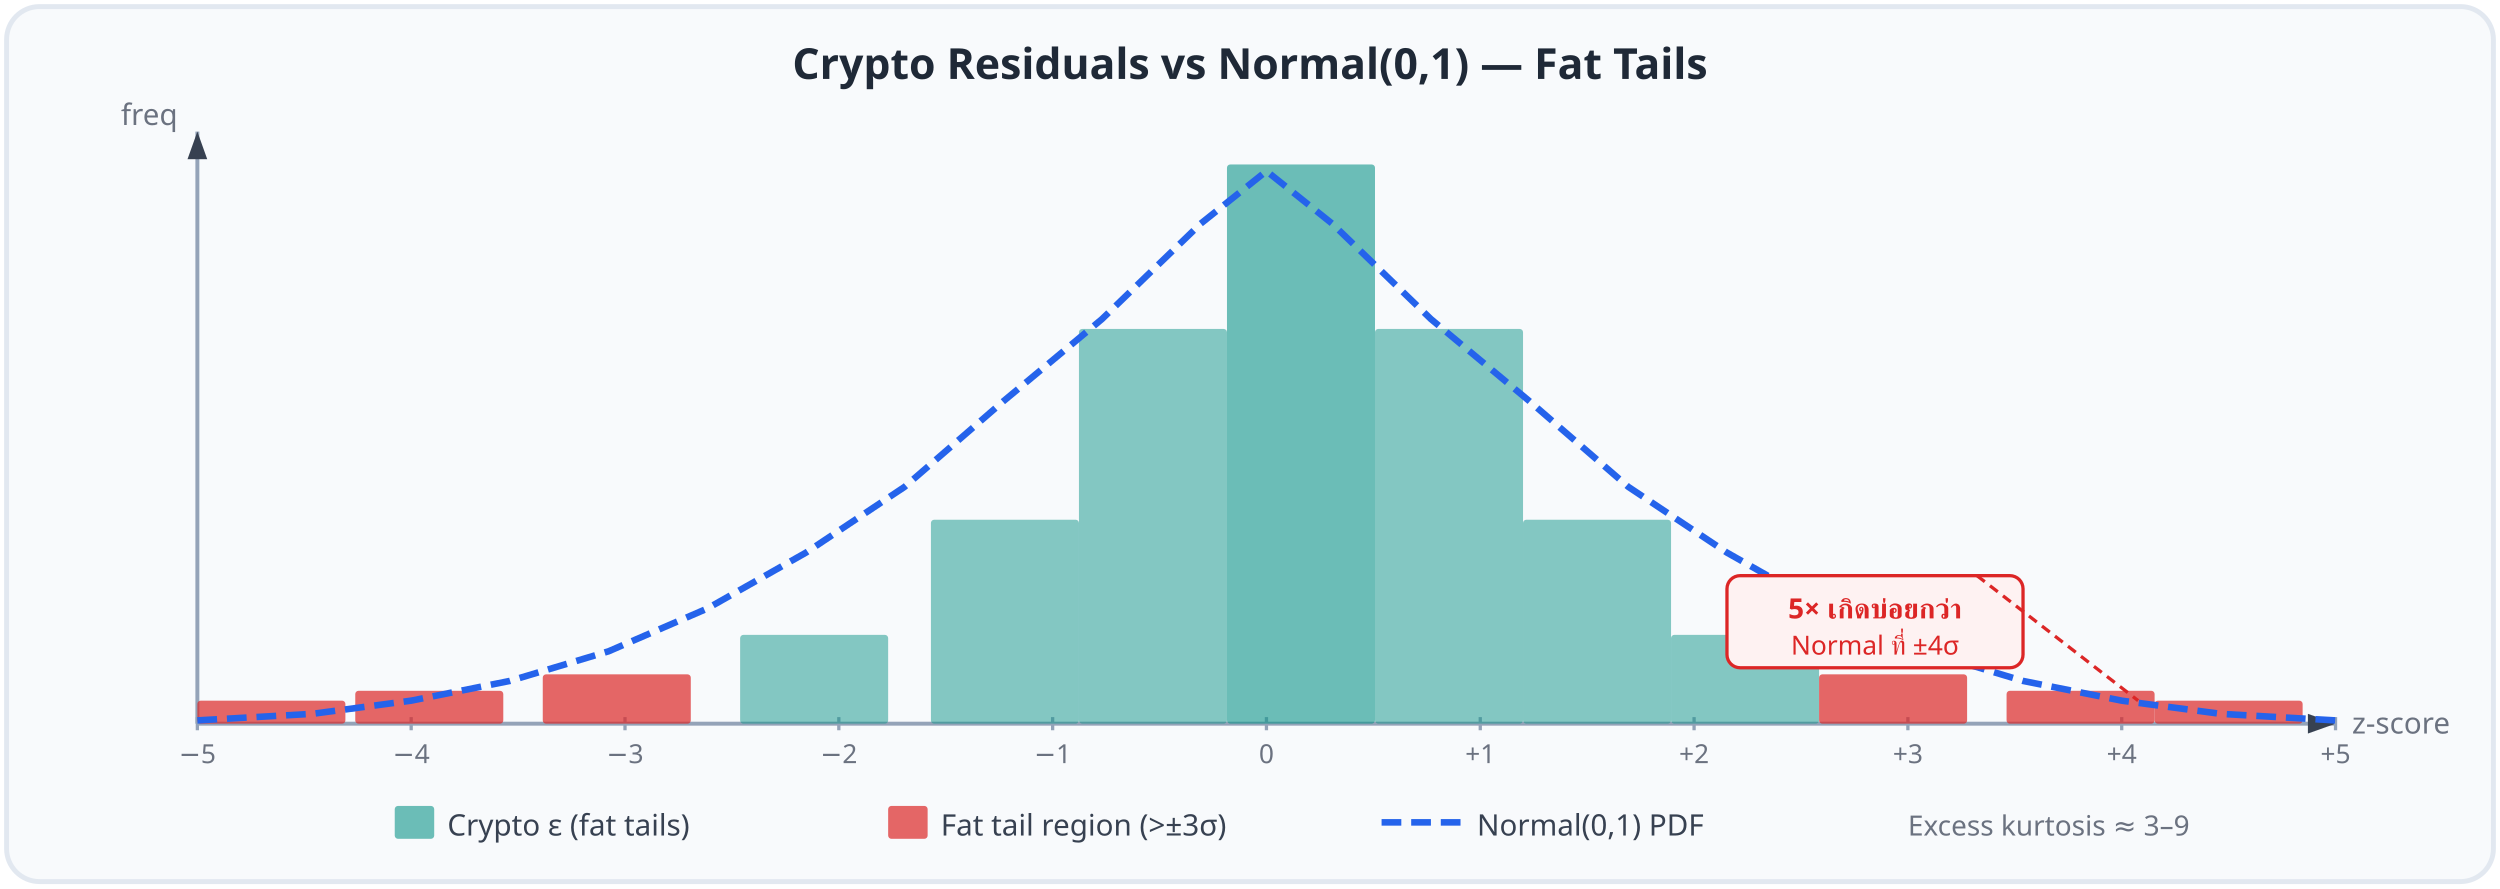
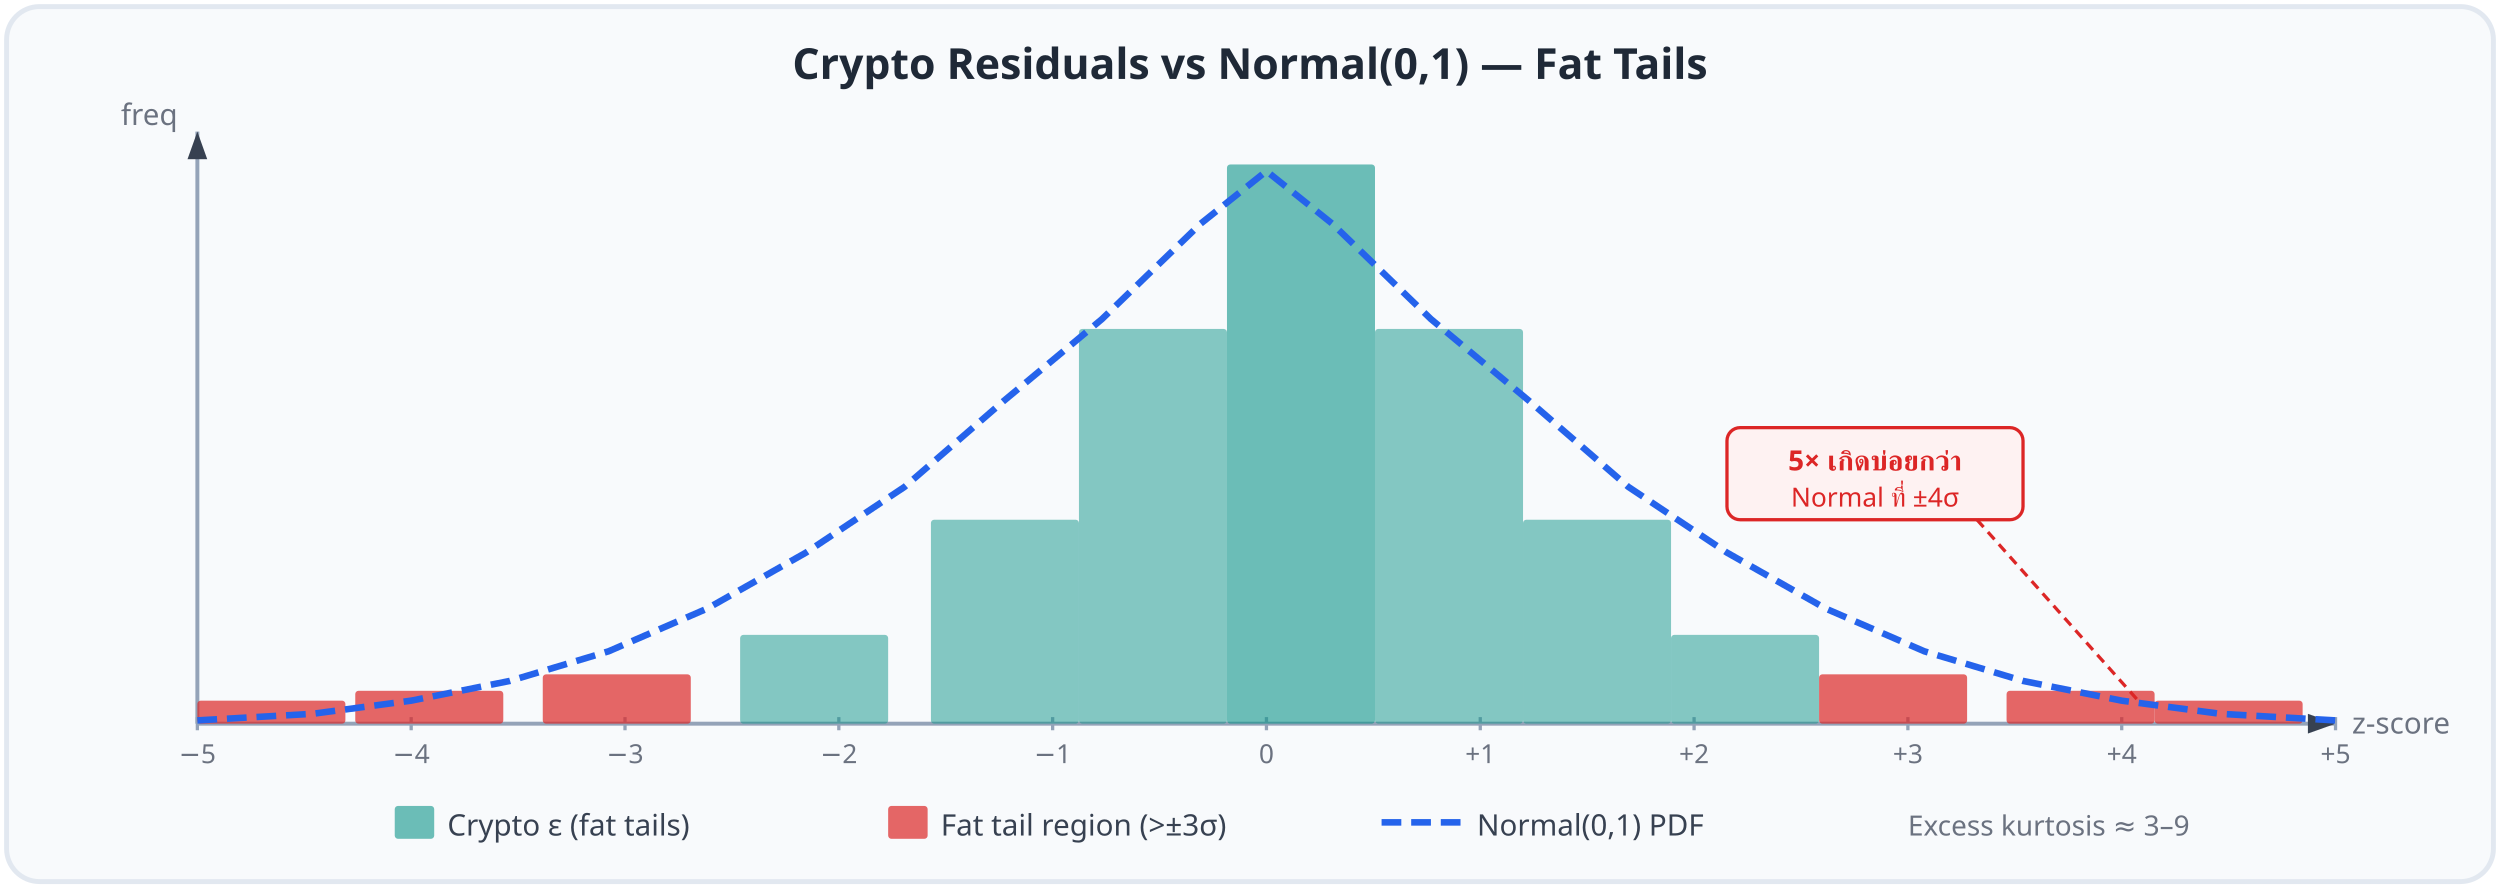
<svg xmlns="http://www.w3.org/2000/svg" viewBox="0 0 760 270" font-family="sans-serif">
  <defs>
    <marker id="arw" markerWidth="7" markerHeight="5" refX="7" refY="2.5" orient="auto">
      <polygon points="0 0, 7 2.5, 0 5" fill="#374151" />
    </marker>
  </defs>
  <rect x="2" y="2" width="756" height="266" rx="10" fill="#f8fafc" stroke="#e2e8f0" stroke-width="1.5" />
  <text x="380" y="24" text-anchor="middle" font-size="13" font-weight="700" fill="#1f2937">Crypto Residuals vs Normal(0,1) — Fat Tails</text>
  <line x1="60" y1="220" x2="710" y2="220" stroke="#94a3b8" stroke-width="1.2" marker-end="url(#arw)" />
  <line x1="60" y1="220" x2="60" y2="40" stroke="#94a3b8" stroke-width="1.2" marker-end="url(#arw)" />
  <text x="715" y="223" font-size="9" fill="#6b7280">z-score</text>
  <text x="54" y="38" text-anchor="end" font-size="9" fill="#6b7280">freq</text>
  <line x1="60" y1="218" x2="60" y2="222" stroke="#94a3b8" stroke-width="1" />
  <text x="60" y="232" text-anchor="middle" font-size="8" fill="#6b7280">−5</text>
  <line x1="125" y1="218" x2="125" y2="222" stroke="#94a3b8" stroke-width="1" />
  <text x="125" y="232" text-anchor="middle" font-size="8" fill="#6b7280">−4</text>
  <line x1="190" y1="218" x2="190" y2="222" stroke="#94a3b8" stroke-width="1" />
  <text x="190" y="232" text-anchor="middle" font-size="8" fill="#6b7280">−3</text>
  <line x1="255" y1="218" x2="255" y2="222" stroke="#94a3b8" stroke-width="1" />
  <text x="255" y="232" text-anchor="middle" font-size="8" fill="#6b7280">−2</text>
  <line x1="320" y1="218" x2="320" y2="222" stroke="#94a3b8" stroke-width="1" />
  <text x="320" y="232" text-anchor="middle" font-size="8" fill="#6b7280">−1</text>
  <line x1="385" y1="218" x2="385" y2="222" stroke="#94a3b8" stroke-width="1" />
  <text x="385" y="232" text-anchor="middle" font-size="8" fill="#6b7280">0</text>
  <line x1="450" y1="218" x2="450" y2="222" stroke="#94a3b8" stroke-width="1" />
  <text x="450" y="232" text-anchor="middle" font-size="8" fill="#6b7280">+1</text>
  <line x1="515" y1="218" x2="515" y2="222" stroke="#94a3b8" stroke-width="1" />
  <text x="515" y="232" text-anchor="middle" font-size="8" fill="#6b7280">+2</text>
  <line x1="580" y1="218" x2="580" y2="222" stroke="#94a3b8" stroke-width="1" />
  <text x="580" y="232" text-anchor="middle" font-size="8" fill="#6b7280">+3</text>
  <line x1="645" y1="218" x2="645" y2="222" stroke="#94a3b8" stroke-width="1" />
  <text x="645" y="232" text-anchor="middle" font-size="8" fill="#6b7280">+4</text>
  <line x1="710" y1="218" x2="710" y2="222" stroke="#94a3b8" stroke-width="1" />
  <text x="710" y="232" text-anchor="middle" font-size="8" fill="#6b7280">+5</text>
  <rect x="283" y="158" width="45" height="62" fill="#0d9488" opacity="0.5" rx="1" />
  <rect x="328" y="100" width="45" height="120" fill="#0d9488" opacity="0.5" rx="1" />
  <rect x="373" y="50" width="45" height="170" fill="#0d9488" opacity="0.6" rx="1" />
  <rect x="418" y="100" width="45" height="120" fill="#0d9488" opacity="0.5" rx="1" />
  <rect x="463" y="158" width="45" height="62" fill="#0d9488" opacity="0.5" rx="1" />
  <rect x="225" y="193" width="45" height="27" fill="#0d9488" opacity="0.5" rx="1" />
  <rect x="508" y="193" width="45" height="27" fill="#0d9488" opacity="0.5" rx="1" />
  <rect x="165" y="205" width="45" height="15" fill="#dc2626" opacity="0.7" rx="1" />
  <rect x="553" y="205" width="45" height="15" fill="#dc2626" opacity="0.7" rx="1" />
  <rect x="108" y="210" width="45" height="10" fill="#dc2626" opacity="0.7" rx="1" />
  <rect x="610" y="210" width="45" height="10" fill="#dc2626" opacity="0.7" rx="1" />
  <rect x="60" y="213" width="45" height="7" fill="#dc2626" opacity="0.7" rx="1" />
  <rect x="655" y="213" width="45" height="7" fill="#dc2626" opacity="0.7" rx="1" />
  <polyline points="60,219 95,217 125,213 155,207 185,198 215,185 245,168 275,148 305,122 335,97 365,68 385,52 405,68 435,97 465,122 495,148 525,168 555,185 585,198 615,207 645,213 675,217 710,219" fill="none" stroke="#2563eb" stroke-width="2" stroke-dasharray="6,3" />
-   <rect x="525" y="175" width="90" height="28" rx="4" fill="#fef2f2" stroke="#dc2626" stroke-width="1" />
-   <text x="570" y="188" text-anchor="middle" font-size="8.5" fill="#dc2626" font-weight="700">5× เกิดบ่อยกว่า</text>
-   <text x="570" y="199" text-anchor="middle" font-size="8" fill="#dc2626">Normal ที่ ±4σ</text>
-   <line x1="601" y1="175" x2="650" y2="213" stroke="#dc2626" stroke-width="1" stroke-dasharray="3,2" />
+   <rect x="525" y="130" width="90" height="28" rx="4" fill="#fef2f2" stroke="#dc2626" stroke-width="1" />
+   <text x="570" y="143" text-anchor="middle" font-size="8.5" fill="#dc2626" font-weight="700">5× เกิดบ่อยกว่า</text>
+   <text x="570" y="154" text-anchor="middle" font-size="8" fill="#dc2626">Normal ที่ ±4σ</text>
+   <line x1="601" y1="158" x2="650" y2="213" stroke="#dc2626" stroke-width="1" stroke-dasharray="3,2" />
  <rect x="120" y="245" width="12" height="10" fill="#0d9488" opacity="0.6" rx="1" />
  <text x="136" y="254" font-size="9" fill="#374151">Crypto ε (fat tails)</text>
  <rect x="270" y="245" width="12" height="10" fill="#dc2626" opacity="0.7" rx="1" />
  <text x="286" y="254" font-size="9" fill="#374151">Fat tail region (&gt;±3σ)</text>
  <line x1="420" y1="250" x2="445" y2="250" stroke="#2563eb" stroke-width="2" stroke-dasharray="6,3" />
  <text x="449" y="254" font-size="9" fill="#374151">Normal(0,1) PDF</text>
  <text x="580" y="254" font-size="8.5" fill="#6b7280">Excess kurtosis ≈ 3–9</text>
</svg>
